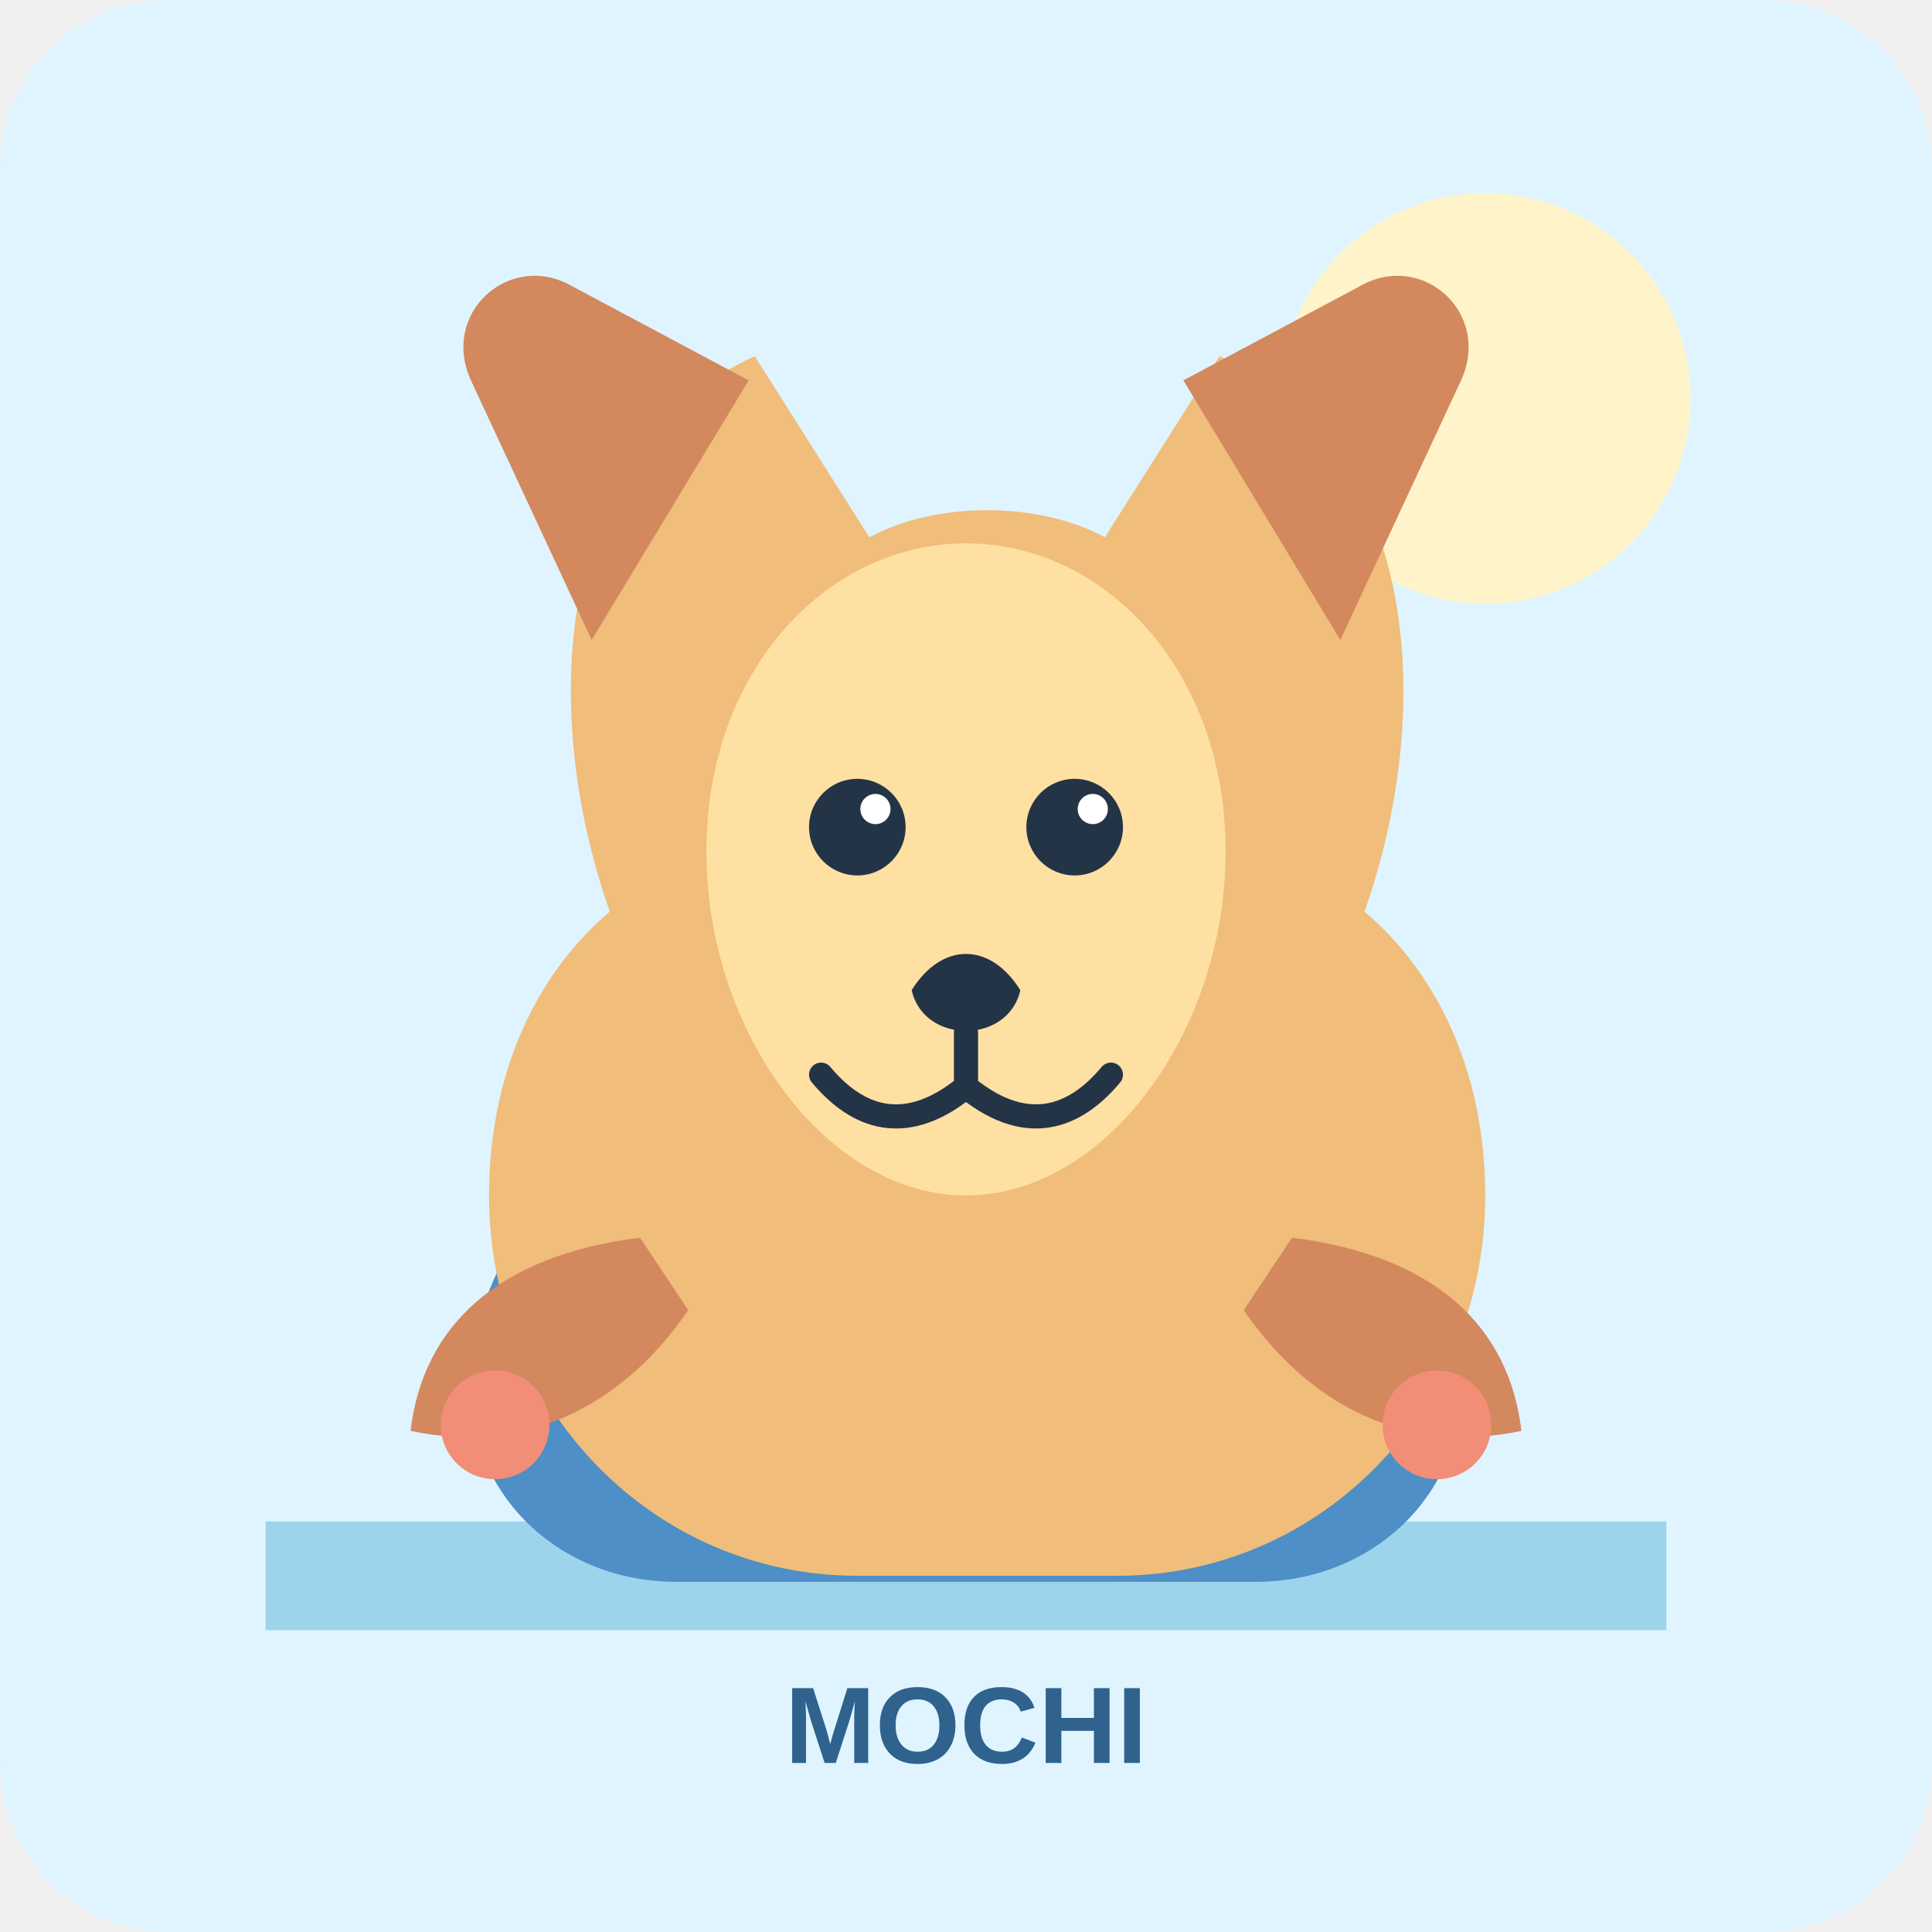
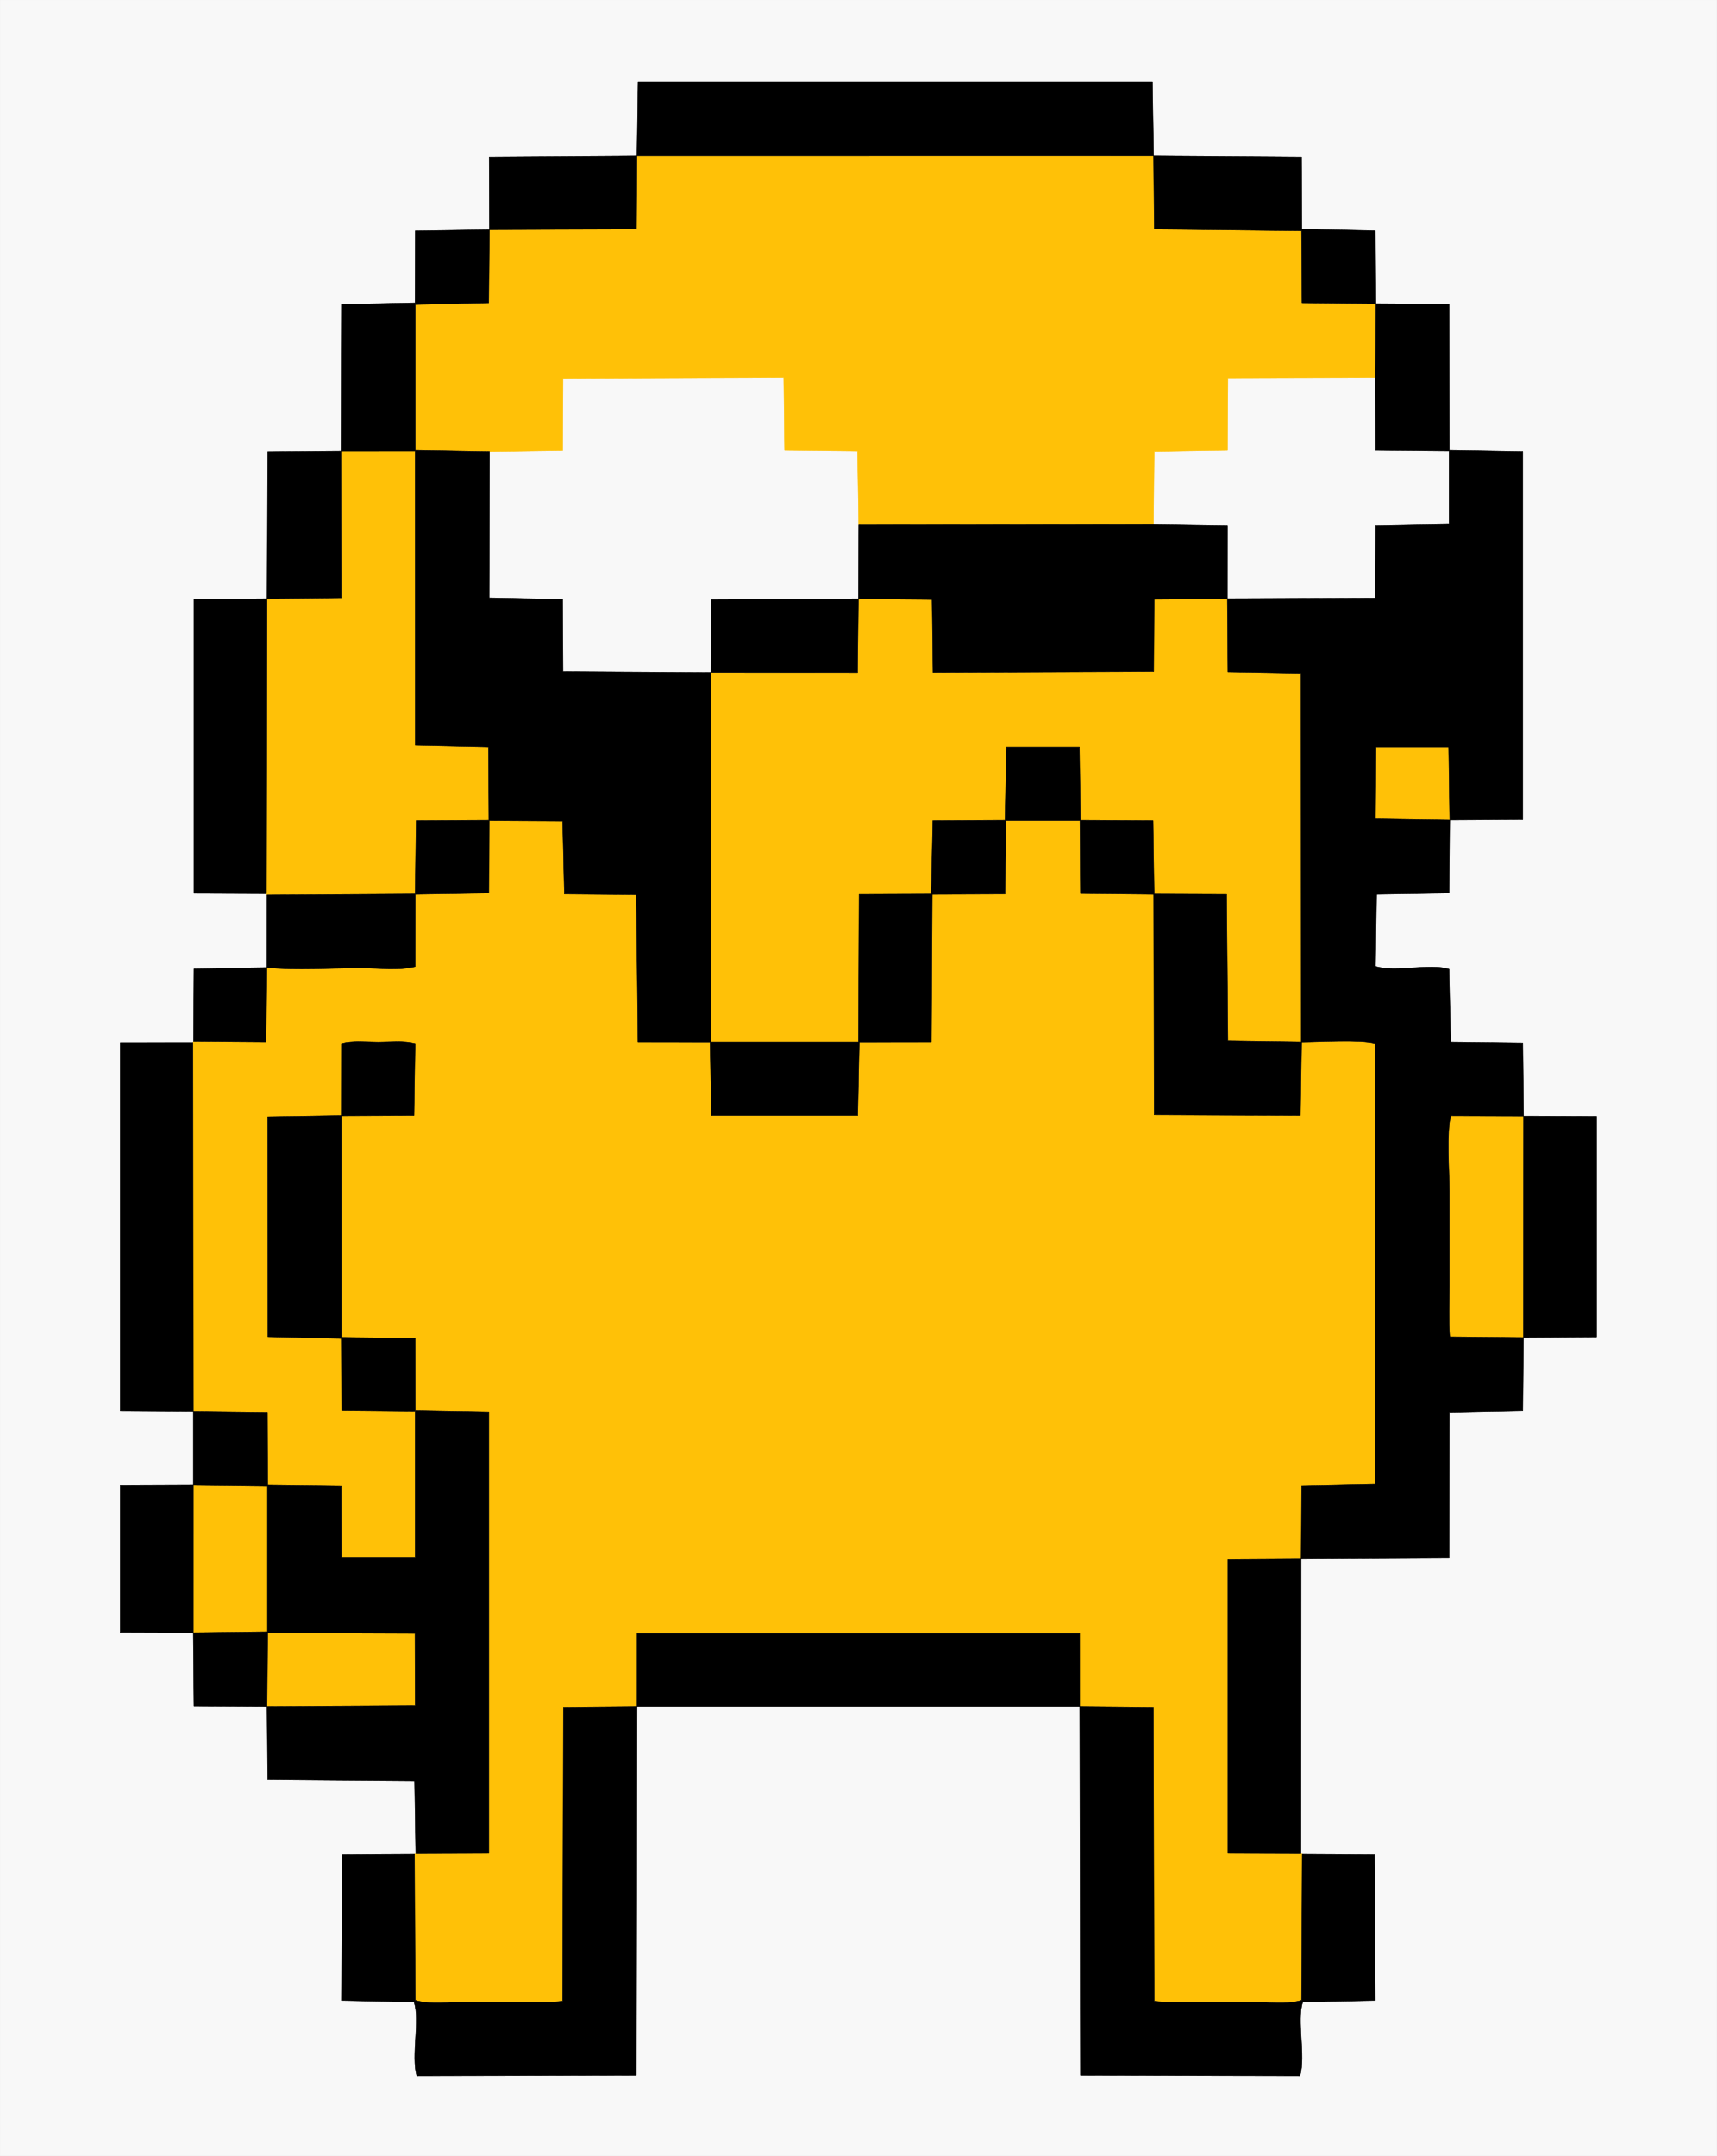
- <svg xmlns="http://www.w3.org/2000/svg" viewBox="0 0 320 320" role="img" aria-labelledby="title desc">
-   <rect width="320" height="320" rx="28" fill="#dff4ff" />
-   <circle cx="246" cy="66" r="34" fill="#fff4c9" />
-   <path d="M44 252h232v18H44z" fill="#9ed3ec" />
-   <path d="M78 230c0-34 37-57 82-57s82 23 82 57c0 18-15 32-34 32H112c-19 0-34-14-34-32z" fill="#4d8fc6" />
-   <path d="M101 151c-12-34-9-77 24-92l19 30c11-6 28-6 39 0l19-30c33 15 36 58 24 92 13 11 20 28 20 47 0 35-27 63-61 63h-43c-34 0-61-28-61-63 0-19 7-36 20-47z" fill="#f0bd7a" />
-   <path d="M124 63 94 47c-10-5-21 5-16 16l20 43zM196 63l30-16c10-5 21 5 16 16l-20 43z" fill="#d3885e" />
-   <path d="M117 141c0-30 20-51 43-51s43 21 43 51-20 57-43 57-43-27-43-57z" fill="#ffe0a3" />
-   <circle cx="142" cy="137" r="8" fill="#243447" />
-   <circle cx="178" cy="137" r="8" fill="#243447" />
-   <circle cx="145" cy="134" r="2.5" fill="#fff" />
-   <circle cx="181" cy="134" r="2.5" fill="#fff" />
-   <path d="M151 164c5-8 13-8 18 0-2 9-16 9-18 0z" fill="#243447" />
-   <path d="M160 171v9M160 180c-11 9-19 4-24-2M160 180c11 9 19 4 24-2" fill="none" stroke="#243447" stroke-width="4" stroke-linecap="round" />
-   <path d="M106 205c-24 3-36 15-38 32 19 4 35-4 46-20zM214 205c24 3 36 15 38 32-19 4-35-4-46-20z" fill="#d3885e" />
-   <circle cx="82" cy="236" r="9" fill="#f28d78" />
-   <circle cx="238" cy="236" r="9" fill="#f28d78" />
-   <text x="160" y="292" text-anchor="middle" fill="#2f638e" font-family="Arial, sans-serif" font-size="18" font-weight="700">MOCHI</text>
+ <svg xmlns="http://www.w3.org/2000/svg" viewBox="0 0 860 1080" width="860" height="1080">
+   <path d="M0.22 0.22C286.74 0.22 573.26 0.22 859.78 0.22C859.78 360.02 859.78 719.82 859.78 1079.62C573.26 1079.62 286.74 1079.62 0.22 1079.62C0.22 719.82 0.22 360.02 0.22 0.22ZM319.08 78.12C294.4 78.32 269.72 78.51 245.05 78.7C245.08 90.82 245.12 102.93 245.16 115.05C232.78 115.24 220.4 115.44 208.02 115.63C207.98 127.65 207.94 139.67 207.91 151.69C195.62 151.95 183.32 152.22 171.03 152.49C170.95 176.99 170.86 201.49 170.78 225.98C158.55 226.09 146.33 226.19 134.1 226.3C134 250.82 133.9 275.34 133.8 299.87C121.59 299.98 109.38 300.09 97.17 300.2C97.17 349.3 97.17 398.41 97.17 447.52C109.27 447.58 121.38 447.63 133.48 447.69C133.58 447.91 133.68 448.13 133.78 448.34C133.76 460.45 133.75 472.55 133.73 484.66C121.54 484.89 109.36 485.13 97.17 485.36C97.09 497.43 97.02 509.51 96.95 521.58C96.85 521.79 96.75 521.99 96.65 522.2C84.51 522.21 72.37 522.22 60.24 522.24C60.24 583.73 60.24 645.23 60.24 706.72C72.43 706.8 84.63 706.88 96.83 706.97C96.83 719.27 96.83 731.58 96.83 743.89C84.63 743.95 72.43 744.01 60.24 744.06C60.24 768.6 60.24 793.14 60.24 817.68C72.43 817.74 84.63 817.79 96.82 817.84C96.94 830.08 97.05 842.33 97.17 854.57C109.37 854.65 121.58 854.73 133.78 854.81C133.89 867.02 133.99 879.22 134.1 891.42C158.63 891.65 183.16 891.87 207.68 892.1C207.88 904.24 208.08 916.38 208.28 928.51C208.07 928.61 207.87 928.71 207.66 928.81C195.58 928.88 183.51 928.95 171.43 929.03C171.3 953.39 171.17 977.76 171.03 1002.12C183.16 1002.38 195.28 1002.64 207.4 1002.89C210.54 1012.1 205.83 1029.63 208.78 1039.83C245.44 1039.73 282.1 1039.63 318.76 1039.54C318.89 977.95 319.02 916.37 319.14 854.79C393.05 854.79 466.95 854.79 540.86 854.79C540.98 916.37 541.11 977.95 541.24 1039.54C577.9 1039.63 614.56 1039.73 651.22 1039.83C654.17 1029.63 649.46 1012.1 652.6 1002.89C664.72 1002.64 676.84 1002.38 688.97 1002.12C688.83 977.76 688.7 953.39 688.57 929.03C676.49 928.95 664.42 928.88 652.34 928.81C652.13 928.71 651.93 928.61 651.72 928.51C651.75 879.33 651.77 830.15 651.8 780.96C676.5 780.83 701.2 780.69 725.9 780.55C725.95 756.18 726 731.81 726.05 707.43C738.31 707.17 750.57 706.91 762.83 706.65C762.94 694.44 763.06 682.23 763.17 670.01C775.37 669.92 787.57 669.83 799.76 669.73C799.76 632.9 799.76 596.06 799.76 559.22C787.59 559.18 775.42 559.14 763.24 559.09C763.1 546.84 762.97 534.59 762.83 522.35C750.79 522.19 738.74 522.04 726.7 521.89C726.43 509.77 726.17 497.64 725.9 485.52C716.61 482.34 699.01 487.25 689.03 484.08C689.21 472.06 689.4 460.04 689.59 448.03C701.69 447.82 713.8 447.61 725.9 447.4C726.02 435.2 726.13 423.01 726.25 410.81C738.44 410.73 750.64 410.64 762.83 410.56C762.83 349.11 762.83 287.66 762.83 226.21C750.57 225.99 738.31 225.77 726.05 225.55C726 201.16 725.95 176.77 725.9 152.38C713.68 152.28 701.46 152.19 689.24 152.1C689.15 139.92 689.06 127.73 688.97 115.55C676.7 115.29 664.42 115.02 652.15 114.75C652.1 102.74 652.04 90.72 651.98 78.7C627.28 78.5 602.58 78.3 577.89 78.1C577.69 65.75 577.49 53.39 577.29 41.04C491.41 41.04 405.52 41.04 319.64 41.04C319.46 53.4 319.27 65.76 319.08 78.12ZM430.17 262.95C430.11 275.27 430.05 287.58 430 299.9C405.38 300.03 380.76 300.16 356.15 300.3C356.12 312.48 356.1 324.66 356.08 336.84C331.4 336.68 306.72 336.51 282.04 336.35C281.97 324.31 281.9 312.26 281.83 300.22C269.56 299.95 257.3 299.68 245.03 299.42C245.1 275.03 245.16 250.64 245.23 226.25C257.43 226.07 269.63 225.88 281.83 225.7C281.9 213.63 281.96 201.56 282.03 189.5C318.9 189.35 355.76 189.19 392.63 189.04C392.77 201.21 392.92 213.38 393.07 225.55C405.23 225.7 417.4 225.84 429.56 225.98C429.76 238.3 429.96 250.63 430.17 262.95ZM689.02 189.06C689.05 201.22 689.09 213.39 689.12 225.55C701.38 225.68 713.64 225.81 725.9 225.94C725.9 238.17 725.9 250.41 725.9 262.65C713.64 262.89 701.39 263.13 689.13 263.36C689.08 275.41 689.02 287.46 688.97 299.51C664.25 299.62 639.53 299.74 614.81 299.85C614.82 287.69 614.84 275.53 614.85 263.36C602.5 263.17 590.15 262.98 577.8 262.78C577.92 250.58 578.05 238.39 578.17 226.19C590.4 225.98 602.63 225.76 614.86 225.55C614.94 213.47 615.02 201.38 615.1 189.3C639.74 189.22 664.38 189.14 689.02 189.06Z" fill="#f8f8f8" fill-rule="evenodd" stroke="#f8f8f8" stroke-width="0.25" stroke-linejoin="round" />
+   <path d="M319.08 78.12C405.35 78.12 491.62 78.11 577.89 78.1C578 90.32 578.11 102.54 578.22 114.75C602.81 115.05 627.39 115.34 651.98 115.63C652.06 127.65 652.14 139.67 652.22 151.69C664.56 151.82 676.9 151.96 689.24 152.1C689.17 164.42 689.09 176.74 689.02 189.06C664.38 189.14 639.74 189.22 615.1 189.3C615.02 201.38 614.94 213.47 614.86 225.55C602.63 225.76 590.4 225.98 578.17 226.19C578.05 238.39 577.92 250.58 577.8 262.78C528.59 262.84 479.38 262.89 430.17 262.95C429.96 250.63 429.76 238.3 429.56 225.98C417.4 225.84 405.23 225.7 393.07 225.55C392.92 213.38 392.77 201.21 392.63 189.04C355.76 189.19 318.9 189.35 282.03 189.5C281.96 201.56 281.9 213.63 281.83 225.7C269.63 225.88 257.43 226.07 245.23 226.25C232.83 226.02 220.43 225.79 208.02 225.55C208.02 201.22 208.02 176.9 208.02 152.57C220.29 152.27 232.56 151.98 244.83 151.69C244.94 139.47 245.05 127.26 245.16 115.05C269.71 114.95 294.27 114.85 318.82 114.75C318.91 102.54 319 90.33 319.08 78.12ZM170.78 225.98C183.17 225.98 195.57 225.97 207.97 225.96C207.98 275.07 208 324.18 208.02 373.28C220.24 373.58 232.46 373.87 244.69 374.16C244.76 386.4 244.83 398.64 244.9 410.88C232.75 410.95 220.6 411.02 208.45 411.09C208.29 423.35 208.13 435.6 207.97 447.85C183.24 448.02 158.51 448.18 133.78 448.34C133.68 448.13 133.58 447.91 133.48 447.69C133.59 398.41 133.7 349.14 133.8 299.87C146.19 299.72 158.59 299.57 170.98 299.42C170.91 274.94 170.84 250.46 170.78 225.98ZM430 299.9C442.3 300.03 454.6 300.16 466.9 300.3C467.06 312.47 467.22 324.65 467.37 336.83C504.23 336.67 541.09 336.51 577.95 336.35C578.02 324.3 578.1 312.25 578.17 300.2C590.38 300.08 602.6 299.97 614.81 299.85C614.91 312.08 615 324.31 615.1 336.54C627.32 336.77 639.53 337 651.75 337.23C651.78 398.78 651.82 460.34 651.86 521.89C639.61 521.7 627.35 521.52 615.1 521.33C614.89 496.9 614.67 472.46 614.46 448.03C602.36 447.98 590.27 447.93 578.17 447.88C577.98 435.62 577.79 423.36 577.6 411.09C565.48 411.02 553.36 410.96 541.24 410.89C541.06 398.64 540.89 386.4 540.72 374.16C528.54 374.16 516.36 374.16 504.19 374.16C503.93 386.4 503.68 398.64 503.43 410.88C491.37 410.95 479.32 411.02 467.26 411.09C467.01 423.36 466.75 435.62 466.49 447.88C454.44 447.93 442.39 447.98 430.34 448.03C430.23 472.65 430.11 497.27 430 521.89C405.34 521.89 380.69 521.89 356.03 521.89C356.05 460.21 356.06 398.52 356.08 336.84C380.57 336.85 405.07 336.87 429.56 336.88C429.71 324.55 429.85 312.22 430 299.9ZM726.25 410.81C713.84 410.61 701.43 410.41 689.02 410.21C689.13 398.2 689.24 386.18 689.34 374.16C701.46 374.16 713.57 374.16 725.69 374.16C725.88 386.38 726.06 398.59 726.25 410.81ZM651.8 780.96C639.56 781.04 627.33 781.13 615.1 781.21C615.1 830.26 615.1 879.32 615.1 928.37C627.31 928.42 639.52 928.47 651.72 928.51C651.93 928.61 652.13 928.71 652.34 928.81C652.22 953.21 652.1 977.61 651.98 1002.01C644.48 1004.36 634.49 1002.82 626.53 1002.82C616.27 1002.82 606.02 1002.82 595.76 1002.82C589.95 1002.82 583.9 1003.29 578.17 1002.42C578.04 953.34 577.91 904.25 577.78 855.16C565.47 855.04 553.16 854.91 540.86 854.79C540.86 842.6 540.85 830.42 540.85 818.23C466.95 818.23 393.05 818.23 319.15 818.23C319.15 830.42 319.14 842.6 319.14 854.79C306.84 854.91 294.53 855.04 282.22 855.16C282.09 904.25 281.96 953.34 281.83 1002.42C276.1 1003.29 270.05 1002.82 264.24 1002.82C253.98 1002.82 243.73 1002.82 233.47 1002.82C225.51 1002.82 215.52 1004.36 208.02 1002.01C207.9 977.61 207.78 953.21 207.66 928.81C207.87 928.71 208.07 928.61 208.28 928.51C220.48 928.47 232.69 928.42 244.9 928.37C244.9 854.67 244.9 780.96 244.9 707.25C232.61 707.02 220.32 706.79 208.02 706.55C208.01 694.51 207.99 682.47 207.97 670.43C195.65 670.26 183.34 670.1 171.03 669.93C171.03 632.95 171.03 595.98 171.03 559C183.15 558.94 195.26 558.88 207.38 558.82C207.57 546.77 207.77 534.72 207.97 522.67C202.26 521.09 195.48 521.94 189.5 521.94C183.51 521.94 176.74 521.09 171.03 522.67C171.01 534.72 170.99 546.77 170.97 558.82C158.68 559.03 146.39 559.24 134.1 559.45C134.13 596.18 134.16 632.9 134.2 669.62C146.46 669.91 158.72 670.21 170.98 670.5C171.04 682.52 171.09 694.54 171.15 706.55C183.42 706.68 195.69 706.8 207.97 706.93C207.97 731.43 207.97 755.94 207.97 780.44C195.65 780.44 183.34 780.44 171.03 780.44C171.01 768.42 170.99 756.39 170.96 744.37C158.67 744.21 146.39 744.05 134.1 743.89C134.05 731.74 134 719.58 133.95 707.43C121.58 707.28 109.21 707.12 96.83 706.97C96.77 645.38 96.71 583.79 96.65 522.2C96.75 521.99 96.85 521.79 96.95 521.58C109.06 521.68 121.18 521.79 133.3 521.89C133.45 509.48 133.59 497.07 133.73 484.66C148.51 486.28 165.67 484.9 180.71 484.9C189.31 484.9 199.74 486.43 207.97 484.18C207.98 472.13 208 460.08 208.02 448.03C220.31 447.82 232.61 447.61 244.9 447.4C244.95 435.3 245 423.2 245.05 411.09C257.31 411.17 269.57 411.25 281.83 411.32C282.12 423.51 282.42 435.7 282.71 447.88C294.73 447.99 306.75 448.1 318.76 448.21C319.03 472.77 319.31 497.33 319.58 521.89C331.62 521.91 343.66 521.92 355.7 521.94C355.93 534.24 356.17 546.53 356.41 558.82C380.82 558.82 405.24 558.82 429.65 558.82C429.92 546.53 430.18 534.23 430.44 521.94C442.48 521.92 454.51 521.91 466.55 521.89C466.7 497.27 466.85 472.65 467 448.03C479.14 447.98 491.28 447.93 503.43 447.88C503.61 435.62 503.79 423.36 503.97 411.09C516.3 411.09 528.63 411.09 540.96 411.09C541.05 423.27 541.14 435.45 541.24 447.62C553.47 447.76 565.71 447.89 577.94 448.03C578.02 484.85 578.09 521.67 578.17 558.49C602.58 558.6 627 558.71 651.41 558.82C651.62 546.53 651.83 534.24 652.03 521.95C661.34 521.92 680.96 520.46 688.97 522.67C688.95 596.27 688.94 669.88 688.92 743.49C676.63 743.77 664.33 744.05 652.03 744.32C651.95 756.54 651.88 768.75 651.8 780.96ZM763.24 559.09C763.22 596.07 763.19 633.04 763.17 670.01C750.87 669.88 738.56 669.75 726.26 669.62C725.58 661.2 726.05 652.58 726.05 644.12C726.05 628.29 726.05 612.46 726.05 596.64C726.05 587.47 724.53 566.65 726.78 558.96C738.93 559 751.09 559.05 763.24 559.09ZM96.83 743.89C109.2 744.05 121.58 744.21 133.95 744.37C133.95 768.69 133.95 793.02 133.95 817.35C121.58 817.52 109.2 817.68 96.82 817.84C96.83 793.19 96.83 768.54 96.83 743.89ZM133.78 854.81C133.89 842.5 133.99 830.18 134.1 817.86C158.69 817.99 183.28 818.11 207.87 818.23C207.9 830.27 207.93 842.31 207.97 854.35C183.24 854.51 158.51 854.66 133.78 854.81Z" fill="#ffc107" fill-rule="evenodd" stroke="#ffc107" stroke-width="0.25" stroke-linejoin="round" />
+   <path d="M577.89 78.1C491.62 78.11 405.35 78.12 319.08 78.12C319.27 65.76 319.46 53.4 319.64 41.04C405.52 41.04 491.41 41.04 577.29 41.04C577.49 53.39 577.69 65.75 577.89 78.1ZM319.08 78.12C319 90.33 318.91 102.54 318.82 114.75C294.27 114.85 269.71 114.95 245.16 115.05C245.12 102.93 245.08 90.82 245.05 78.7C269.72 78.51 294.4 78.32 319.08 78.12ZM577.89 78.1C602.58 78.3 627.28 78.5 651.98 78.7C652.04 90.72 652.1 102.74 652.15 114.75C664.42 115.02 676.7 115.29 688.97 115.55C689.06 127.73 689.15 139.92 689.24 152.1C676.9 151.96 664.56 151.82 652.22 151.69C652.14 139.67 652.06 127.65 651.98 115.63C627.39 115.34 602.81 115.05 578.22 114.75C578.11 102.54 578 90.32 577.89 78.1ZM245.16 115.05C245.05 127.26 244.94 139.47 244.83 151.69C232.56 151.98 220.29 152.27 208.02 152.57C208.02 176.9 208.02 201.22 208.02 225.55C220.43 225.79 232.83 226.02 245.23 226.25C245.16 250.64 245.1 275.03 245.03 299.42C257.3 299.68 269.56 299.95 281.83 300.22C281.9 312.26 281.97 324.31 282.04 336.35C306.72 336.51 331.4 336.68 356.08 336.84C356.06 398.52 356.05 460.21 356.03 521.89C380.69 521.89 405.34 521.89 430 521.89C430.11 497.27 430.23 472.65 430.34 448.03C442.39 447.98 454.44 447.93 466.49 447.88C466.75 435.62 467.01 423.36 467.26 411.09C479.32 411.02 491.37 410.95 503.43 410.88C503.68 398.64 503.93 386.4 504.19 374.16C516.36 374.16 528.54 374.16 540.72 374.16C540.89 386.4 541.06 398.64 541.24 410.89C553.36 410.96 565.48 411.02 577.6 411.09C577.79 423.36 577.98 435.62 578.17 447.88C590.27 447.93 602.36 447.98 614.46 448.03C614.67 472.46 614.89 496.9 615.1 521.33C627.35 521.52 639.61 521.7 651.86 521.89C651.82 460.34 651.78 398.78 651.75 337.23C639.53 337 627.32 336.77 615.1 336.54C615 324.31 614.91 312.08 614.81 299.85C639.53 299.74 664.25 299.62 688.97 299.51C689.02 287.46 689.08 275.41 689.13 263.36C701.39 263.13 713.64 262.89 725.9 262.65C725.9 250.41 725.9 238.17 725.9 225.94C713.64 225.81 701.38 225.68 689.12 225.55C689.09 213.39 689.05 201.22 689.02 189.06C689.09 176.74 689.17 164.42 689.24 152.1C701.46 152.19 713.68 152.28 725.9 152.38C725.95 176.77 726 201.16 726.05 225.55C738.31 225.77 750.57 225.99 762.83 226.21C762.83 287.66 762.83 349.11 762.83 410.56C750.64 410.64 738.44 410.73 726.25 410.81C726.06 398.59 725.88 386.38 725.69 374.16C713.57 374.16 701.46 374.16 689.34 374.16C689.24 386.18 689.13 398.2 689.02 410.21C701.43 410.41 713.84 410.61 726.25 410.81C726.13 423.01 726.02 435.2 725.9 447.4C713.8 447.61 701.69 447.82 689.59 448.03C689.4 460.04 689.21 472.06 689.03 484.08C699.01 487.25 716.61 482.34 725.9 485.52C726.17 497.64 726.43 509.77 726.7 521.89C738.74 522.04 750.79 522.19 762.83 522.35C762.97 534.59 763.1 546.84 763.24 559.09C751.09 559.05 738.93 559 726.78 558.96C724.53 566.65 726.05 587.47 726.05 596.64C726.05 612.46 726.05 628.29 726.05 644.12C726.05 652.58 725.58 661.2 726.26 669.62C738.56 669.75 750.87 669.88 763.17 670.01C763.06 682.23 762.94 694.44 762.83 706.65C750.57 706.91 738.31 707.17 726.05 707.43C726 731.81 725.95 756.18 725.9 780.55C701.2 780.69 676.5 780.83 651.8 780.96C651.88 768.75 651.95 756.54 652.03 744.32C664.33 744.05 676.63 743.77 688.92 743.49C688.94 669.88 688.95 596.27 688.97 522.67C680.96 520.46 661.34 521.92 652.03 521.95C651.83 534.24 651.62 546.53 651.41 558.82C627 558.71 602.58 558.6 578.17 558.49C578.09 521.67 578.02 484.85 577.94 448.03C565.71 447.89 553.47 447.76 541.24 447.62C541.14 435.45 541.05 423.27 540.96 411.09C528.63 411.09 516.3 411.09 503.97 411.09C503.79 423.36 503.61 435.62 503.43 447.88C491.28 447.93 479.14 447.98 467 448.03C466.85 472.65 466.7 497.27 466.55 521.89C454.51 521.91 442.48 521.92 430.44 521.94C430.18 534.23 429.92 546.53 429.65 558.82C405.24 558.82 380.82 558.82 356.41 558.82C356.17 546.53 355.93 534.24 355.7 521.94C343.66 521.92 331.62 521.91 319.58 521.89C319.31 497.33 319.03 472.77 318.76 448.21C306.75 448.1 294.73 447.99 282.71 447.88C282.42 435.7 282.12 423.51 281.83 411.32C269.57 411.25 257.31 411.17 245.05 411.09C245 423.2 244.95 435.3 244.9 447.4C232.61 447.61 220.31 447.82 208.02 448.03C208 460.08 207.98 472.13 207.97 484.18C199.74 486.43 189.31 484.9 180.71 484.9C165.67 484.9 148.51 486.28 133.73 484.66C133.75 472.55 133.76 460.45 133.78 448.34C158.51 448.18 183.24 448.02 207.97 447.85C208.13 435.6 208.29 423.35 208.45 411.09C220.6 411.02 232.75 410.95 244.9 410.88C244.83 398.64 244.76 386.4 244.69 374.16C232.46 373.87 220.24 373.58 208.02 373.28C208 324.18 207.98 275.07 207.97 225.96C195.57 225.97 183.17 225.98 170.78 225.98C170.86 201.49 170.95 176.99 171.03 152.49C183.32 152.22 195.62 151.95 207.91 151.69C207.94 139.67 207.98 127.65 208.02 115.63C220.4 115.44 232.78 115.24 245.16 115.05ZM170.78 225.98C170.84 250.46 170.91 274.94 170.98 299.42C158.59 299.57 146.19 299.72 133.8 299.87C133.9 275.34 134 250.82 134.1 226.3C146.33 226.19 158.55 226.09 170.78 225.98ZM430.17 262.95C479.38 262.89 528.59 262.84 577.8 262.78C590.15 262.98 602.5 263.17 614.85 263.36C614.84 275.53 614.82 287.69 614.81 299.85C602.6 299.97 590.38 300.08 578.17 300.2C578.1 312.25 578.02 324.3 577.95 336.35C541.09 336.51 504.23 336.67 467.37 336.83C467.22 324.65 467.06 312.47 466.9 300.3C454.6 300.16 442.3 300.03 430 299.9C430.05 287.58 430.11 275.27 430.17 262.95ZM133.8 299.87C133.7 349.14 133.59 398.41 133.48 447.69C121.38 447.63 109.27 447.58 97.17 447.52C97.17 398.41 97.17 349.3 97.17 300.2C109.38 300.09 121.59 299.98 133.8 299.87ZM430 299.9C429.85 312.22 429.71 324.55 429.56 336.88C405.07 336.87 380.57 336.85 356.08 336.84C356.1 324.66 356.12 312.48 356.15 300.3C380.76 300.16 405.38 300.03 430 299.9ZM133.73 484.66C133.59 497.07 133.45 509.48 133.3 521.89C121.18 521.79 109.06 521.68 96.95 521.58C97.02 509.51 97.09 497.43 97.17 485.36C109.36 485.13 121.54 484.89 133.73 484.66ZM96.65 522.2C96.71 583.79 96.77 645.38 96.83 706.97C84.63 706.88 72.43 706.8 60.24 706.72C60.24 645.23 60.24 583.73 60.24 522.24C72.37 522.22 84.51 522.21 96.65 522.2ZM208.28 928.51C208.08 916.38 207.88 904.24 207.68 892.1C183.16 891.87 158.63 891.65 134.1 891.42C133.99 879.22 133.89 867.02 133.78 854.81C158.51 854.66 183.24 854.51 207.97 854.35C207.93 842.31 207.9 830.27 207.87 818.23C183.28 818.11 158.69 817.99 134.1 817.86C133.99 830.18 133.89 842.5 133.78 854.81C121.58 854.73 109.37 854.65 97.17 854.57C97.05 842.33 96.94 830.08 96.82 817.84C109.2 817.68 121.58 817.52 133.95 817.35C133.95 793.02 133.95 768.69 133.95 744.37C121.58 744.21 109.2 744.05 96.83 743.89C96.83 731.58 96.83 719.27 96.83 706.97C109.21 707.12 121.58 707.28 133.95 707.43C134 719.58 134.05 731.74 134.1 743.89C146.39 744.05 158.67 744.21 170.96 744.37C170.99 756.39 171.01 768.42 171.03 780.44C183.34 780.44 195.65 780.44 207.97 780.44C207.97 755.94 207.97 731.43 207.97 706.93C195.69 706.8 183.42 706.68 171.15 706.55C171.09 694.54 171.04 682.52 170.98 670.5C158.72 670.21 146.46 669.91 134.2 669.62C134.16 632.9 134.13 596.18 134.1 559.45C146.39 559.24 158.68 559.03 170.97 558.82C170.99 546.77 171.01 534.72 171.03 522.67C176.74 521.09 183.51 521.94 189.5 521.94C195.48 521.94 202.26 521.09 207.97 522.67C207.77 534.72 207.57 546.77 207.38 558.82C195.26 558.88 183.15 558.94 171.03 559C171.03 595.98 171.03 632.95 171.03 669.93C183.34 670.1 195.65 670.26 207.97 670.43C207.99 682.47 208.01 694.51 208.02 706.55C220.32 706.79 232.61 707.02 244.9 707.25C244.9 780.96 244.9 854.67 244.9 928.37C232.69 928.42 220.48 928.47 208.28 928.51ZM763.24 559.09C775.42 559.14 787.59 559.18 799.76 559.22C799.76 596.06 799.76 632.9 799.76 669.73C787.57 669.83 775.37 669.92 763.17 670.01C763.19 633.04 763.22 596.07 763.24 559.09ZM96.83 743.89C96.83 768.54 96.83 793.19 96.82 817.84C84.63 817.79 72.43 817.74 60.24 817.68C60.24 793.14 60.24 768.6 60.24 744.06C72.43 744.01 84.63 743.95 96.83 743.89ZM651.8 780.96C651.77 830.15 651.75 879.33 651.72 928.51C639.52 928.47 627.31 928.42 615.1 928.37C615.1 879.32 615.1 830.26 615.1 781.21C627.33 781.13 639.56 781.04 651.8 780.96ZM540.86 854.79C466.95 854.79 393.05 854.79 319.14 854.79C319.14 842.6 319.15 830.42 319.15 818.23C393.05 818.23 466.95 818.23 540.85 818.23C540.85 830.42 540.86 842.6 540.86 854.79ZM319.14 854.79C319.02 916.37 318.89 977.95 318.76 1039.54C282.1 1039.63 245.44 1039.73 208.78 1039.83C205.83 1029.63 210.54 1012.1 207.4 1002.89C195.28 1002.64 183.16 1002.38 171.03 1002.12C171.17 977.76 171.3 953.39 171.43 929.03C183.51 928.95 195.58 928.88 207.66 928.81C207.78 953.21 207.9 977.61 208.02 1002.01C215.52 1004.36 225.51 1002.82 233.47 1002.82C243.73 1002.82 253.98 1002.82 264.24 1002.82C270.05 1002.82 276.1 1003.29 281.83 1002.42C281.96 953.34 282.09 904.25 282.22 855.16C294.53 855.04 306.84 854.91 319.14 854.79ZM540.86 854.79C553.16 854.91 565.47 855.04 577.78 855.16C577.91 904.25 578.04 953.34 578.17 1002.42C583.9 1003.29 589.95 1002.82 595.76 1002.82C606.02 1002.82 616.27 1002.82 626.53 1002.82C634.49 1002.82 644.48 1004.36 651.98 1002.01C652.1 977.61 652.22 953.21 652.34 928.81C664.42 928.88 676.49 928.95 688.57 929.03C688.7 953.39 688.83 977.76 688.97 1002.12C676.84 1002.38 664.72 1002.64 652.6 1002.89C649.46 1012.1 654.17 1029.63 651.22 1039.83C614.56 1039.73 577.9 1039.63 541.24 1039.54C541.11 977.95 540.98 916.37 540.86 854.79Z" fill="#000000" fill-rule="evenodd" stroke="#000000" stroke-width="0.25" stroke-linejoin="round" />
</svg>
